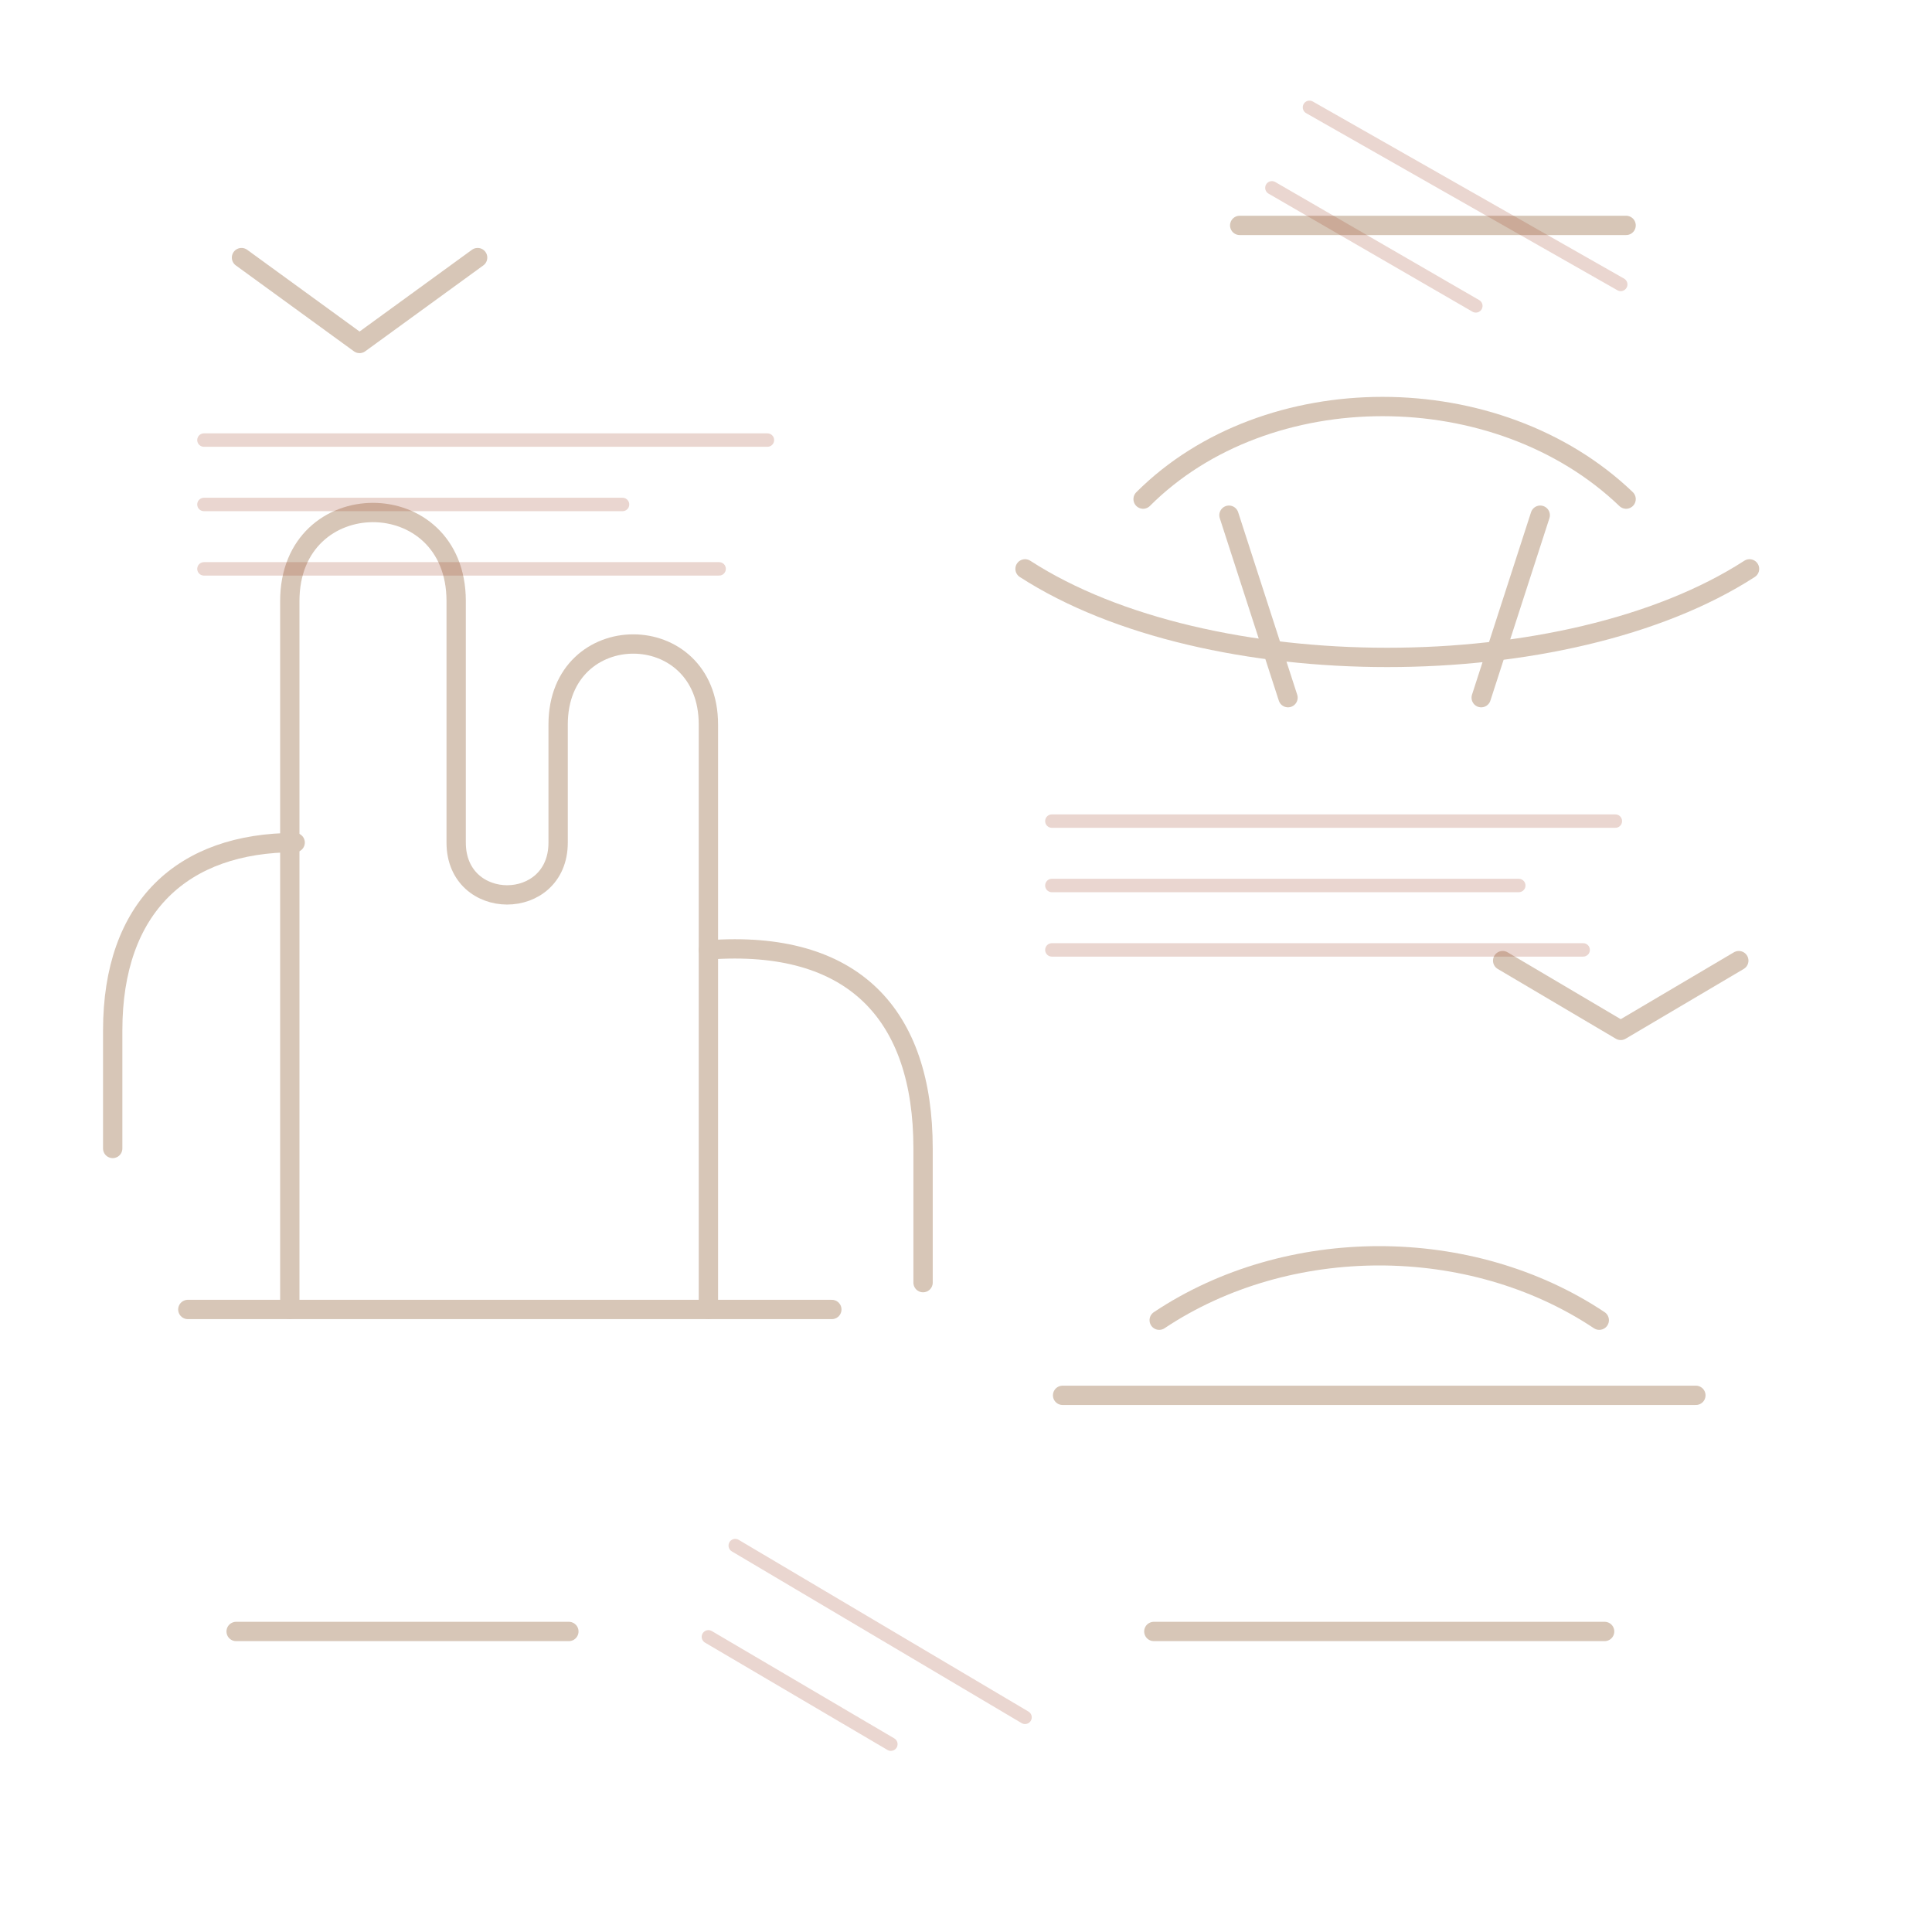
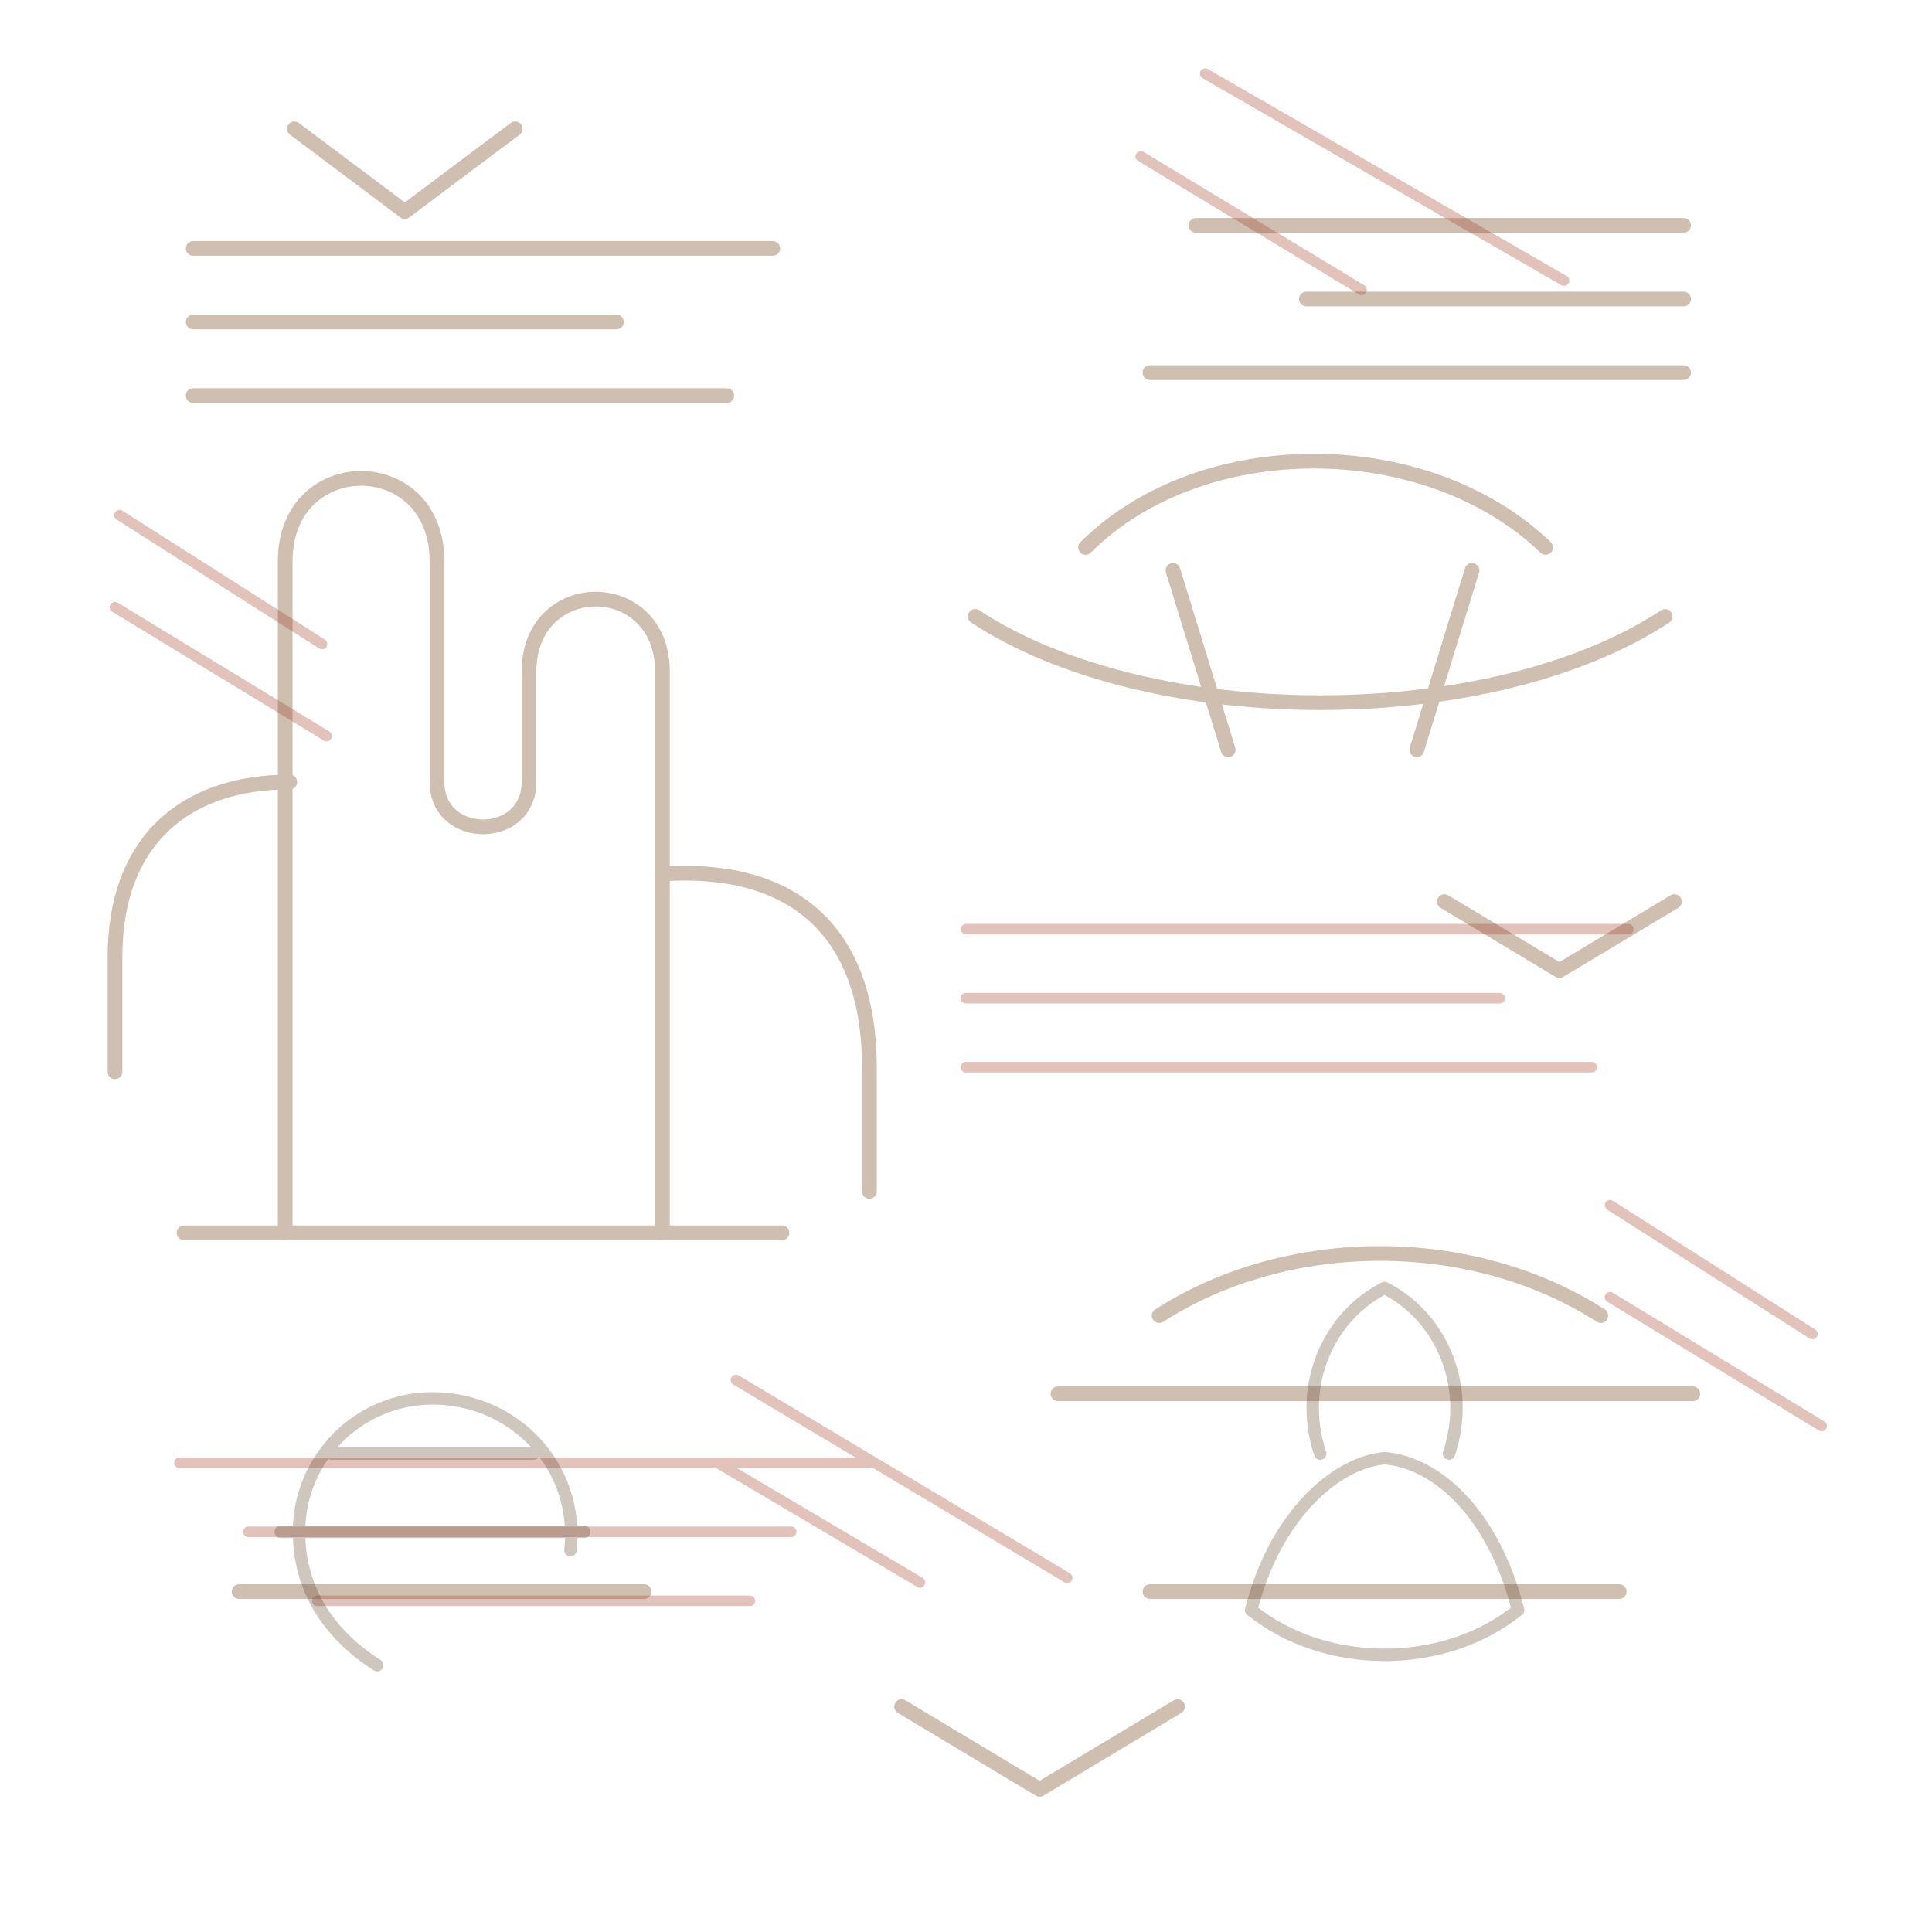
- <svg xmlns="http://www.w3.org/2000/svg" width="360" height="360" viewBox="0 0 360 360">
-   <rect width="360" height="360" fill="none" />
-   <g fill="none" stroke="#8f6138" stroke-width="3.6" stroke-linecap="round" stroke-linejoin="round" opacity=".36">
-     <path d="M54 244V112c0-22 31-22 31 0v45c0 13 19 13 19 0v-22c0-20 28-20 28 0v109" />
-     <path d="M35 244h120M55 157c-21 0-34 12-34 35v22M132 177c27-2 40 12 40 37v25" />
-     <path d="M213 93c23-23 66-23 90 0M191 106c34 22 101 22 135 0M229 96l11 34M287 96l-11 34" />
-     <path d="M44 304h62M215 304h84M216 246c24-16 58-16 82 0M198 260h118" />
-     <path d="M45 48l22 16 22-16M231 42h72M280 179l22 13 22-13" />
+ <svg xmlns="http://www.w3.org/2000/svg" width="420" height="420" viewBox="0 0 420 420">
+   <rect width="420" height="420" fill="none" />
+   <g fill="none" stroke="#7f5633" stroke-width="3.2" stroke-linecap="round" stroke-linejoin="round" opacity=".38">
+     <path d="M42 54h126M42 70h92M42 86h116M260 49h106M284 65h82M250 81h116" />
+     <path d="M62 268V122c0-24 33-24 33 0v48c0 13 20 13 20 0v-24c0-21 29-21 29 0v122" />
+     <path d="M40 268h130M63 170c-23 0-38 13-38 38v25M144 190c30-2 45 14 45 42v27" />
+     <path d="M236 119c25-25 74-25 100 0M212 134c38 25 112 25 150 0M255 124l12 39M320 124l-12 39" />
+     <path d="M52 346h88M250 346h102M252 286c28-18 68-18 96 0M230 303h138" />
+     <path d="M64 28l24 18 24-18M314 196l25 15 25-15M196 371l30 18 30-18" />
  </g>
-   <g fill="none" stroke="#9f4328" stroke-width="2.5" stroke-linecap="round" opacity=".22">
-     <path d="M196 153h105M196 165h87M196 177h99M38 82h105M38 94h78M38 106h96" />
-     <path d="M132 305l34 20M137 288l54 32M237 35l38 22M244 20l58 33" />
+   <g fill="none" stroke="#9f4328" stroke-width="2.3" stroke-linecap="round" opacity=".32">
+     <path d="M210 202h144M210 217h116M210 232h136M39 318h150M54 333h118M69 348h94" />
+     <path d="M156 318l44 26M160 300l72 43M248 34l48 29M262 16l78 45" />
+     <path d="M26 112l44 28M25 132l46 28M350 262l44 28M350 282l46 28" />
+   </g>
+   <g fill="none" stroke="#5f3f26" stroke-width="2.7" stroke-linecap="round" stroke-linejoin="round" opacity=".30">
+     <path d="M330 350c-16 13-42 13-58 0" />
+     <path d="M272 350c5-20 18-32 29-33 12 1 24 13 29 33" />
+     <path d="M287 316c-5-15 2-30 14-36 12 6 19 21 14 36" />
+     <path d="M82 362c-11-7-17-17-17-29 0-16 13-29 29-29 18 0 32 15 30 33" />
+     <path d="M61 333h66M72 316h44" />
  </g>
</svg>
